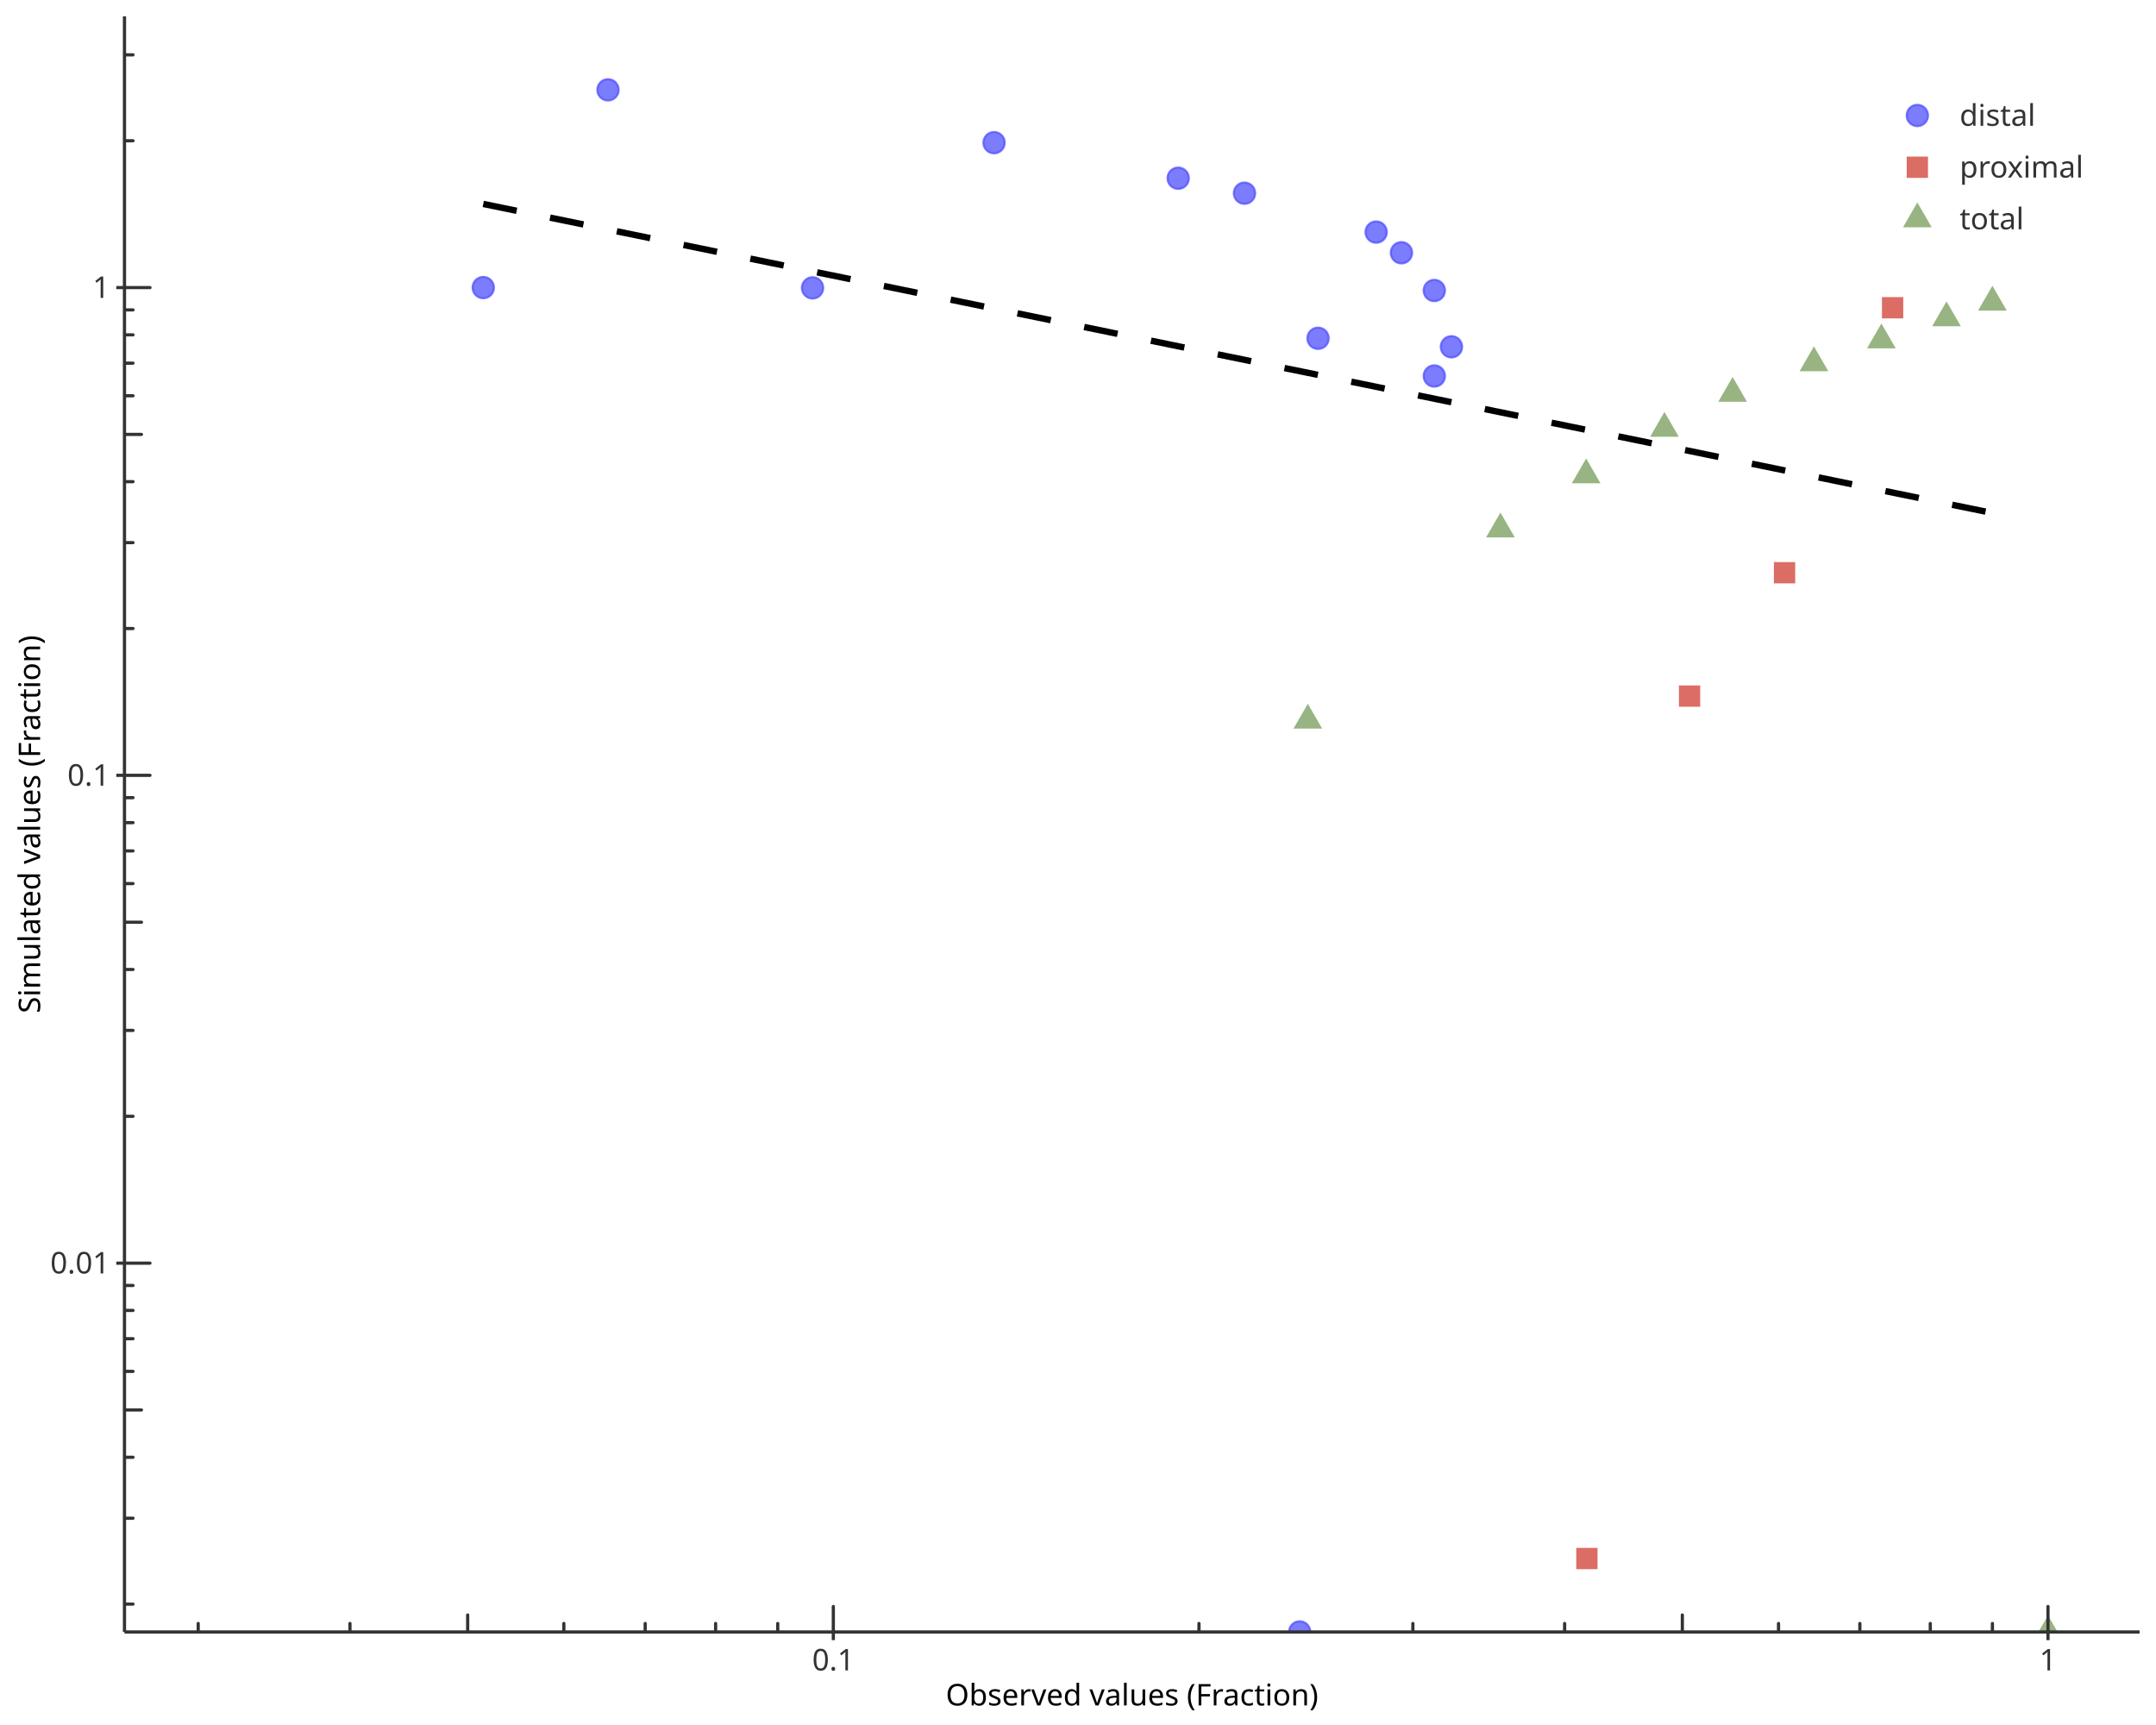
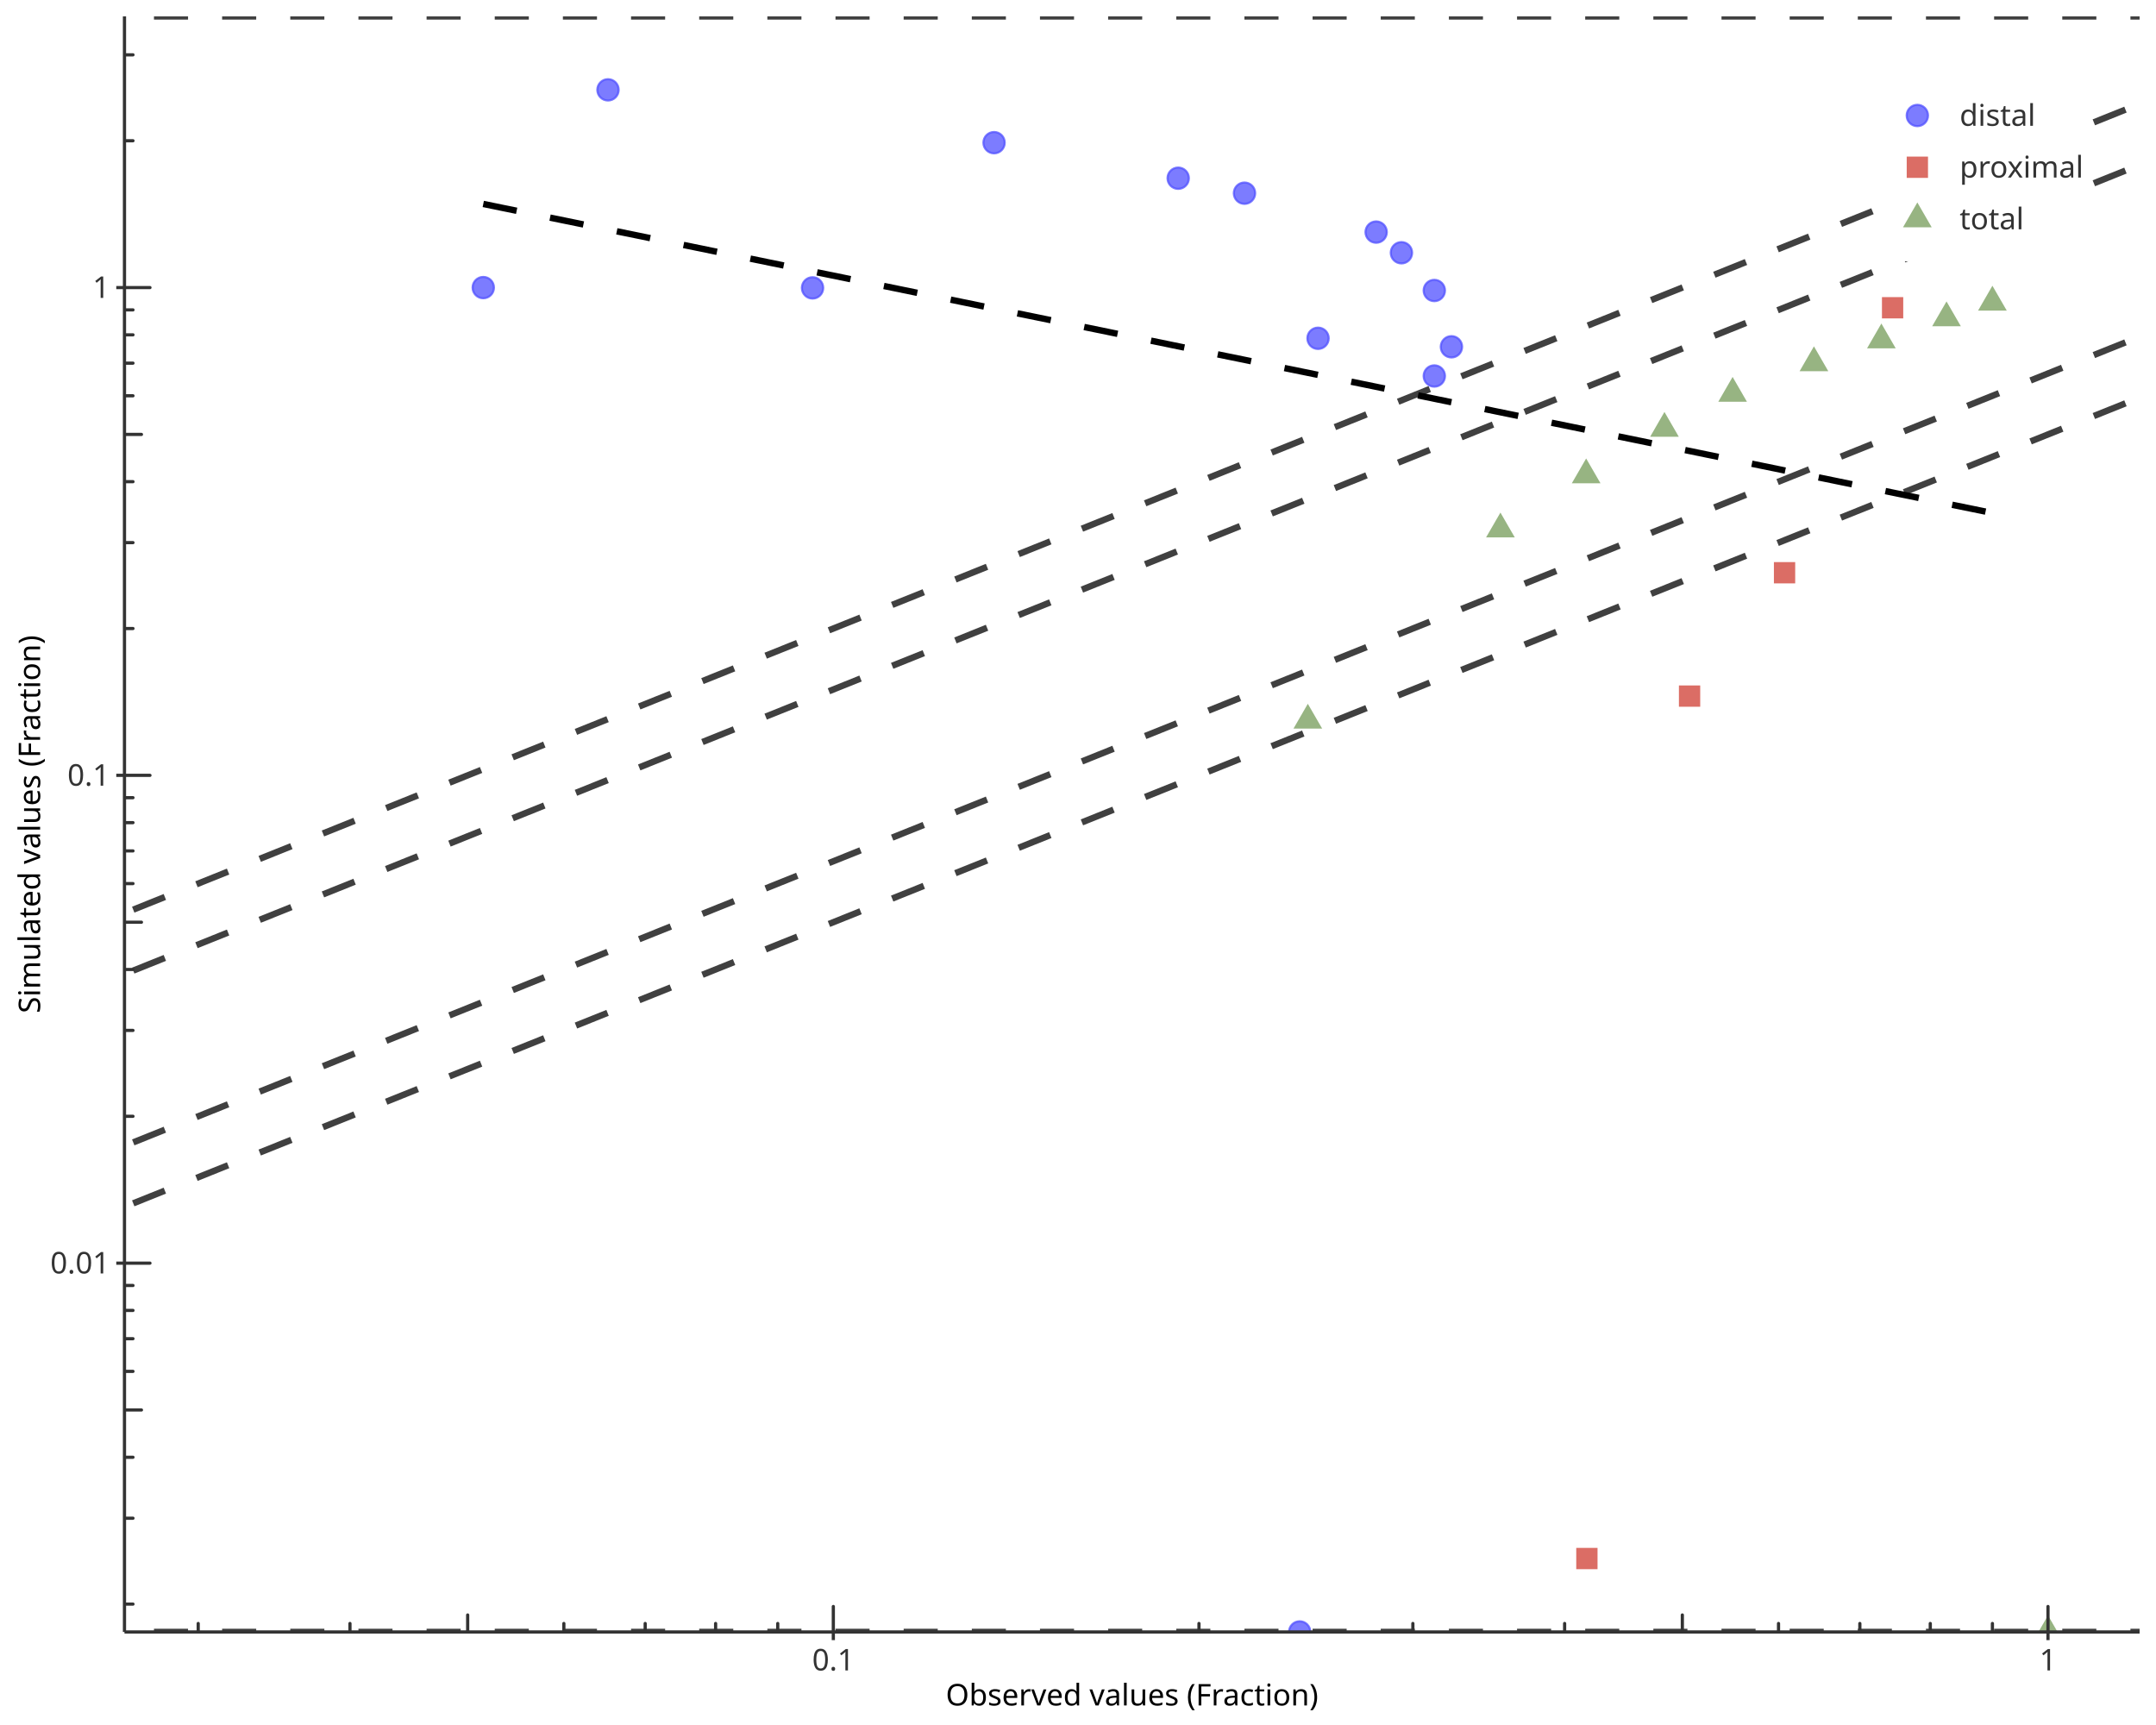
<svg xmlns="http://www.w3.org/2000/svg" class="svglite" data-engine-version="2.0" width="720.00pt" height="576.00pt" viewBox="0 0 720.00 576.00">
  <defs>
    <style type="text/css">
    .svglite line, .svglite polyline, .svglite polygon, .svglite path, .svglite rect, .svglite circle {
      fill: none;
      stroke: #000000;
      stroke-linecap: round;
      stroke-linejoin: round;
      stroke-miterlimit: 10.00;
    }
  </style>
  </defs>
  <rect width="100%" height="100%" style="stroke: none; fill: #FFFFFF;" />
  <defs>
    <clipPath id="cpMC4wMHw3MjAuMDB8MC4wMHw1NzYuMDA=">
      <rect x="0.00" y="0.00" width="720.00" height="576.00" />
    </clipPath>
  </defs>
  <g clip-path="url(#cpMC4wMHw3MjAuMDB8MC4wMHw1NzYuMDA=)">
    <rect x="0.00" y="0.00" width="720.00" height="576.00" style="stroke-width: 1.07; stroke: none; fill: #FFFFFF;" />
  </g>
  <defs>
    <clipPath id="cpNDEuNTd8NzE0LjUyfDUuNDh8NTQ0Ljkz">
      <rect x="41.57" y="5.48" width="672.95" height="539.45" />
    </clipPath>
  </defs>
  <g clip-path="url(#cpNDEuNTd8NzE0LjUyfDUuNDh8NTQ0Ljkz)">
    <rect x="41.57" y="5.48" width="672.95" height="539.45" style="stroke-width: 1.07; stroke: none; fill: #FFFFFF;" />
    <polyline points="41.57,503.22 714.52,503.22 " style="stroke-width: 0.53; stroke: #FFFFFF; stroke-linecap: butt;" />
    <polyline points="41.57,340.34 714.52,340.34 " style="stroke-width: 0.53; stroke: #FFFFFF; stroke-linecap: butt;" />
    <polyline points="41.57,177.47 714.52,177.47 " style="stroke-width: 0.53; stroke: #FFFFFF; stroke-linecap: butt;" />
    <polyline points="41.57,14.59 714.52,14.59 " style="stroke-width: 0.53; stroke: #FFFFFF; stroke-linecap: butt;" />
    <polyline points="75.47,544.93 75.47,5.48 " style="stroke-width: 0.53; stroke: #FFFFFF; stroke-linecap: butt;" />
    <polyline points="481.11,544.93 481.11,5.48 " style="stroke-width: 0.53; stroke: #FFFFFF; stroke-linecap: butt;" />
  </g>
  <g clip-path="url(#cpMC4wMHw3MjAuMDB8MC4wMHw1NzYuMDA=)">
</g>
  <g clip-path="url(#cpNDEuNTd8NzE0LjUyfDUuNDh8NTQ0Ljkz)">
</g>
  <g clip-path="url(#cpMC4wMHw3MjAuMDB8MC4wMHw1NzYuMDA=)">
</g>
  <g clip-path="url(#cpNDEuNTd8NzE0LjUyfDUuNDh8NTQ0Ljkz)">
</g>
  <g clip-path="url(#cpMC4wMHw3MjAuMDB8MC4wMHw1NzYuMDA=)">
</g>
  <g clip-path="url(#cpNDEuNTd8NzE0LjUyfDUuNDh8NTQ0Ljkz)">
</g>
  <g clip-path="url(#cpMC4wMHw3MjAuMDB8MC4wMHw1NzYuMDA=)">
</g>
  <g clip-path="url(#cpNDEuNTd8NzE0LjUyfDUuNDh8NTQ0Ljkz)">
</g>
  <g clip-path="url(#cpMC4wMHw3MjAuMDB8MC4wMHw1NzYuMDA=)">
</g>
  <g clip-path="url(#cpNDEuNTd8NzE0LjUyfDUuNDh8NTQ0Ljkz)">
</g>
  <g clip-path="url(#cpMC4wMHw3MjAuMDB8MC4wMHw1NzYuMDA=)">
</g>
  <g clip-path="url(#cpNDEuNTd8NzE0LjUyfDUuNDh8NTQ0Ljkz)">
</g>
  <g clip-path="url(#cpMC4wMHw3MjAuMDB8MC4wMHw1NzYuMDA=)">
</g>
  <g clip-path="url(#cpNDEuNTd8NzE0LjUyfDUuNDh8NTQ0Ljkz)">
</g>
  <g clip-path="url(#cpMC4wMHw3MjAuMDB8MC4wMHw1NzYuMDA=)">
</g>
  <g clip-path="url(#cpNDEuNTd8NzE0LjUyfDUuNDh8NTQ0Ljkz)">
</g>
  <g clip-path="url(#cpMC4wMHw3MjAuMDB8MC4wMHw1NzYuMDA=)">
</g>
  <g clip-path="url(#cpNDEuNTd8NzE0LjUyfDUuNDh8NTQ0Ljkz)">
</g>
  <g clip-path="url(#cpMC4wMHw3MjAuMDB8MC4wMHw1NzYuMDA=)">
</g>
  <g clip-path="url(#cpNDEuNTd8NzE0LjUyfDUuNDh8NTQ0Ljkz)">
</g>
  <g clip-path="url(#cpMC4wMHw3MjAuMDB8MC4wMHw1NzYuMDA=)">
</g>
  <g clip-path="url(#cpNDEuNTd8NzE0LjUyfDUuNDh8NTQ0Ljkz)">
</g>
  <g clip-path="url(#cpMC4wMHw3MjAuMDB8MC4wMHw1NzYuMDA=)">
</g>
  <g clip-path="url(#cpNDEuNTd8NzE0LjUyfDUuNDh8NTQ0Ljkz)">
</g>
  <g clip-path="url(#cpMC4wMHw3MjAuMDB8MC4wMHw1NzYuMDA=)">
</g>
  <g clip-path="url(#cpNDEuNTd8NzE0LjUyfDUuNDh8NTQ0Ljkz)">
</g>
  <g clip-path="url(#cpMC4wMHw3MjAuMDB8MC4wMHw1NzYuMDA=)">
</g>
  <g clip-path="url(#cpNDEuNTd8NzE0LjUyfDUuNDh8NTQ0Ljkz)">
</g>
  <g clip-path="url(#cpMC4wMHw3MjAuMDB8MC4wMHw1NzYuMDA=)">
</g>
  <g clip-path="url(#cpNDEuNTd8NzE0LjUyfDUuNDh8NTQ0Ljkz)">
</g>
  <g clip-path="url(#cpMC4wMHw3MjAuMDB8MC4wMHw1NzYuMDA=)">
</g>
  <g clip-path="url(#cpNDEuNTd8NzE0LjUyfDUuNDh8NTQ0Ljkz)">
+     <line x1="-631.38" y1="544.93" x2="1387.47" y2="544.93" style="stroke-width: 2.13; stroke: #000000; stroke-opacity: 0.75; stroke-dasharray: 11.38,11.38; stroke-linecap: butt;" />
+     <line x1="-631.38" y1="5.48" x2="1387.47" y2="5.48" style="stroke-width: 2.13; stroke: #000000; stroke-opacity: 0.75; stroke-dasharray: 11.38,11.38; stroke-linecap: butt;" />
+     <line x1="-631.38" y1="595.48" x2="1387.47" y2="-215.15" style="stroke-width: 2.13; stroke: #000000; stroke-opacity: 0.75; stroke-dasharray: 11.38,11.38; stroke-linecap: butt;" />
+     <line x1="-631.38" y1="652.84" x2="1387.47" y2="-157.78" style="stroke-width: 2.13; stroke: #000000; stroke-opacity: 0.75; stroke-dasharray: 11.38,11.38; stroke-linecap: butt;" />
+     <line x1="-631.38" y1="575.13" x2="1387.47" y2="-235.50" style="stroke-width: 2.13; stroke: #000000; stroke-opacity: 0.75; stroke-dasharray: 11.38,11.38; stroke-linecap: butt;" />
+     <line x1="-631.38" y1="673.19" x2="1387.47" y2="-137.43" style="stroke-width: 2.13; stroke: #000000; stroke-opacity: 0.75; stroke-dasharray: 11.38,11.38; stroke-linecap: butt;" />
    <polyline points="161.39,68.10 167.77,69.41 174.15,70.71 180.53,72.02 186.91,73.33 193.29,74.63 199.67,75.94 206.05,77.25 212.43,78.55 218.81,79.86 225.19,81.16 231.57,82.47 237.95,83.78 244.33,85.08 250.71,86.39 257.09,87.70 263.47,89.00 269.85,90.31 276.22,91.62 282.60,92.92 288.98,94.23 295.36,95.53 301.74,96.84 308.12,98.15 314.50,99.45 320.88,100.76 327.26,102.07 333.64,103.37 340.02,104.68 346.40,105.98 352.78,107.29 359.16,108.60 365.54,109.90 371.92,111.21 378.30,112.52 384.68,113.82 391.05,115.13 397.43,116.44 403.81,117.74 410.19,119.05 416.57,120.35 422.95,121.66 429.33,122.97 435.71,124.27 442.09,125.58 448.47,126.89 454.85,128.19 461.23,129.50 467.61,130.80 473.99,132.11 480.37,133.42 486.75,134.72 493.13,136.03 499.51,137.34 505.88,138.64 512.26,139.95 518.64,141.26 525.02,142.56 531.40,143.87 537.78,145.17 544.16,146.48 550.54,147.79 556.92,149.09 563.30,150.40 569.68,151.71 576.06,153.01 582.44,154.32 588.82,155.62 595.20,156.93 601.58,158.24 607.96,159.54 614.34,160.85 620.71,162.16 627.09,163.46 633.47,164.77 639.85,166.07 646.23,167.38 652.61,168.69 658.99,169.99 665.37,171.30 " style="stroke-width: 2.13; stroke-dasharray: 11.38,11.38; stroke-linecap: butt;" />
    <circle cx="434.03" cy="544.93" r="3.56" style="stroke-width: 0.71; stroke: #5050FF; stroke-opacity: 0.75; fill: #5050FF; fill-opacity: 0.75;" />
    <circle cx="478.99" cy="125.55" r="3.56" style="stroke-width: 0.71; stroke: #5050FF; stroke-opacity: 0.75; fill: #5050FF; fill-opacity: 0.75;" />
    <circle cx="484.71" cy="115.80" r="3.56" style="stroke-width: 0.71; stroke: #5050FF; stroke-opacity: 0.75; fill: #5050FF; fill-opacity: 0.75;" />
    <circle cx="478.99" cy="97.00" r="3.56" style="stroke-width: 0.71; stroke: #5050FF; stroke-opacity: 0.75; fill: #5050FF; fill-opacity: 0.75;" />
    <circle cx="468.01" cy="84.40" r="3.56" style="stroke-width: 0.71; stroke: #5050FF; stroke-opacity: 0.75; fill: #5050FF; fill-opacity: 0.75;" />
    <circle cx="459.57" cy="77.50" r="3.56" style="stroke-width: 0.71; stroke: #5050FF; stroke-opacity: 0.75; fill: #5050FF; fill-opacity: 0.75;" />
    <circle cx="440.16" cy="112.96" r="3.56" style="stroke-width: 0.71; stroke: #5050FF; stroke-opacity: 0.75; fill: #5050FF; fill-opacity: 0.75;" />
    <circle cx="415.60" cy="64.51" r="3.56" style="stroke-width: 0.71; stroke: #5050FF; stroke-opacity: 0.75; fill: #5050FF; fill-opacity: 0.75;" />
    <circle cx="393.46" cy="59.51" r="3.56" style="stroke-width: 0.71; stroke: #5050FF; stroke-opacity: 0.75; fill: #5050FF; fill-opacity: 0.75;" />
    <circle cx="331.97" cy="47.64" r="3.56" style="stroke-width: 0.71; stroke: #5050FF; stroke-opacity: 0.75; fill: #5050FF; fill-opacity: 0.75;" />
    <circle cx="271.35" cy="96.13" r="3.56" style="stroke-width: 0.71; stroke: #5050FF; stroke-opacity: 0.75; fill: #5050FF; fill-opacity: 0.75;" />
    <circle cx="203.04" cy="30.00" r="3.56" style="stroke-width: 0.71; stroke: #5050FF; stroke-opacity: 0.75; fill: #5050FF; fill-opacity: 0.75;" />
    <circle cx="161.39" cy="96.03" r="3.56" style="stroke-width: 0.71; stroke: #5050FF; stroke-opacity: 0.75; fill: #5050FF; fill-opacity: 0.75;" />
    <polygon points="628.48,106.32 635.59,106.32 635.59,99.21 628.48,99.21 " style="stroke-width: 0.71; stroke: none; fill: #CE3D32; fill-opacity: 0.75;" />
    <polygon points="592.40,194.80 599.51,194.80 599.51,187.69 592.40,187.69 " style="stroke-width: 0.71; stroke: none; fill: #CE3D32; fill-opacity: 0.75;" />
    <polygon points="560.68,235.99 567.79,235.99 567.79,228.88 560.68,228.88 " style="stroke-width: 0.71; stroke: none; fill: #CE3D32; fill-opacity: 0.75;" />
    <polygon points="526.39,523.97 533.50,523.97 533.50,516.86 526.39,516.86 " style="stroke-width: 0.71; stroke: none; fill: #CE3D32; fill-opacity: 0.75;" />
    <polygon points="683.93,539.40 688.72,547.70 679.14,547.70 " style="stroke-width: 0.71; stroke: none; fill: #749B58; fill-opacity: 0.75;" />
    <polygon points="665.37,95.41 670.16,103.71 660.58,103.71 " style="stroke-width: 0.71; stroke: none; fill: #749B58; fill-opacity: 0.75;" />
    <polygon points="650.04,100.65 654.83,108.94 645.25,108.94 " style="stroke-width: 0.71; stroke: none; fill: #749B58; fill-opacity: 0.75;" />
    <polygon points="628.29,108.02 633.08,116.32 623.50,116.32 " style="stroke-width: 0.71; stroke: none; fill: #749B58; fill-opacity: 0.75;" />
    <polygon points="605.77,115.65 610.56,123.95 600.98,123.95 " style="stroke-width: 0.71; stroke: none; fill: #749B58; fill-opacity: 0.75;" />
    <polygon points="578.61,125.86 583.40,134.16 573.82,134.16 " style="stroke-width: 0.71; stroke: none; fill: #749B58; fill-opacity: 0.75;" />
    <polygon points="555.85,137.55 560.64,145.85 551.06,145.85 " style="stroke-width: 0.71; stroke: none; fill: #749B58; fill-opacity: 0.75;" />
    <polygon points="529.70,153.09 534.49,161.38 524.91,161.38 " style="stroke-width: 0.71; stroke: none; fill: #749B58; fill-opacity: 0.75;" />
    <polygon points="501.07,171.15 505.86,179.44 496.28,179.44 " style="stroke-width: 0.71; stroke: none; fill: #749B58; fill-opacity: 0.75;" />
    <polygon points="436.75,235.00 441.54,243.29 431.96,243.29 " style="stroke-width: 0.71; stroke: none; fill: #749B58; fill-opacity: 0.75;" />
    <line x1="66.19" y1="544.93" x2="66.19" y2="542.10" style="stroke-width: 1.07; stroke: #333333;" />
    <line x1="116.87" y1="544.93" x2="116.87" y2="542.10" style="stroke-width: 1.07; stroke: #333333;" />
    <line x1="156.18" y1="544.93" x2="156.18" y2="539.26" style="stroke-width: 1.07; stroke: #333333;" />
    <line x1="188.30" y1="544.93" x2="188.30" y2="542.10" style="stroke-width: 1.07; stroke: #333333;" />
    <line x1="215.46" y1="544.93" x2="215.46" y2="542.10" style="stroke-width: 1.07; stroke: #333333;" />
    <line x1="238.98" y1="544.93" x2="238.98" y2="542.10" style="stroke-width: 1.07; stroke: #333333;" />
    <line x1="259.73" y1="544.93" x2="259.73" y2="542.10" style="stroke-width: 1.07; stroke: #333333;" />
    <line x1="278.29" y1="544.93" x2="278.29" y2="536.43" style="stroke-width: 1.07; stroke: #333333;" />
    <line x1="400.40" y1="544.93" x2="400.40" y2="542.10" style="stroke-width: 1.07; stroke: #333333;" />
    <line x1="471.83" y1="544.93" x2="471.83" y2="542.10" style="stroke-width: 1.07; stroke: #333333;" />
    <line x1="522.51" y1="544.93" x2="522.51" y2="542.10" style="stroke-width: 1.07; stroke: #333333;" />
    <line x1="561.82" y1="544.93" x2="561.82" y2="539.26" style="stroke-width: 1.07; stroke: #333333;" />
    <line x1="593.94" y1="544.93" x2="593.94" y2="542.10" style="stroke-width: 1.07; stroke: #333333;" />
    <line x1="621.10" y1="544.93" x2="621.10" y2="542.10" style="stroke-width: 1.07; stroke: #333333;" />
    <line x1="644.62" y1="544.93" x2="644.62" y2="542.10" style="stroke-width: 1.07; stroke: #333333;" />
    <line x1="665.37" y1="544.93" x2="665.37" y2="542.10" style="stroke-width: 1.07; stroke: #333333;" />
    <line x1="683.93" y1="544.93" x2="683.93" y2="536.43" style="stroke-width: 1.07; stroke: #333333;" />
    <line x1="41.57" y1="535.63" x2="44.41" y2="535.63" style="stroke-width: 1.07; stroke: #333333;" />
    <line x1="41.57" y1="506.95" x2="44.41" y2="506.95" style="stroke-width: 1.07; stroke: #333333;" />
    <line x1="41.57" y1="486.60" x2="44.41" y2="486.60" style="stroke-width: 1.07; stroke: #333333;" />
    <line x1="41.57" y1="470.81" x2="47.24" y2="470.81" style="stroke-width: 1.07; stroke: #333333;" />
    <line x1="41.57" y1="457.92" x2="44.41" y2="457.92" style="stroke-width: 1.07; stroke: #333333;" />
    <line x1="41.57" y1="447.01" x2="44.41" y2="447.01" style="stroke-width: 1.07; stroke: #333333;" />
    <line x1="41.57" y1="437.57" x2="44.41" y2="437.57" style="stroke-width: 1.07; stroke: #333333;" />
    <line x1="41.57" y1="429.24" x2="44.41" y2="429.24" style="stroke-width: 1.07; stroke: #333333;" />
    <line x1="41.57" y1="421.78" x2="50.08" y2="421.78" style="stroke-width: 1.07; stroke: #333333;" />
    <line x1="41.57" y1="372.75" x2="44.41" y2="372.75" style="stroke-width: 1.07; stroke: #333333;" />
    <line x1="41.57" y1="344.07" x2="44.41" y2="344.07" style="stroke-width: 1.07; stroke: #333333;" />
    <line x1="41.57" y1="323.72" x2="44.41" y2="323.72" style="stroke-width: 1.07; stroke: #333333;" />
    <line x1="41.57" y1="307.94" x2="47.24" y2="307.94" style="stroke-width: 1.07; stroke: #333333;" />
    <line x1="41.57" y1="295.04" x2="44.41" y2="295.04" style="stroke-width: 1.07; stroke: #333333;" />
    <line x1="41.57" y1="284.13" x2="44.41" y2="284.13" style="stroke-width: 1.07; stroke: #333333;" />
    <line x1="41.57" y1="274.69" x2="44.41" y2="274.69" style="stroke-width: 1.07; stroke: #333333;" />
    <line x1="41.57" y1="266.36" x2="44.41" y2="266.36" style="stroke-width: 1.07; stroke: #333333;" />
    <line x1="41.57" y1="258.90" x2="50.08" y2="258.90" style="stroke-width: 1.07; stroke: #333333;" />
    <line x1="41.57" y1="209.87" x2="44.41" y2="209.87" style="stroke-width: 1.07; stroke: #333333;" />
    <line x1="41.57" y1="181.19" x2="44.41" y2="181.19" style="stroke-width: 1.07; stroke: #333333;" />
    <line x1="41.57" y1="160.84" x2="44.41" y2="160.84" style="stroke-width: 1.07; stroke: #333333;" />
    <line x1="41.57" y1="145.06" x2="47.24" y2="145.06" style="stroke-width: 1.07; stroke: #333333;" />
    <line x1="41.57" y1="132.16" x2="44.41" y2="132.16" style="stroke-width: 1.07; stroke: #333333;" />
    <line x1="41.57" y1="121.26" x2="44.41" y2="121.26" style="stroke-width: 1.07; stroke: #333333;" />
    <line x1="41.57" y1="111.81" x2="44.41" y2="111.81" style="stroke-width: 1.07; stroke: #333333;" />
    <line x1="41.57" y1="103.48" x2="44.41" y2="103.48" style="stroke-width: 1.07; stroke: #333333;" />
    <line x1="41.57" y1="96.03" x2="50.08" y2="96.03" style="stroke-width: 1.07; stroke: #333333;" />
    <line x1="41.57" y1="47.00" x2="44.41" y2="47.00" style="stroke-width: 1.07; stroke: #333333;" />
    <line x1="41.57" y1="18.31" x2="44.41" y2="18.31" style="stroke-width: 1.07; stroke: #333333;" />
  </g>
  <g clip-path="url(#cpMC4wMHw3MjAuMDB8MC4wMHw1NzYuMDA=)">
    <polyline points="41.57,544.93 41.57,5.48 " style="stroke-width: 1.07; stroke: #333333; stroke-linecap: butt;" />
    <text x="36.64" y="425.22" text-anchor="end" style="font-size: 10.00px; fill: #333333; font-family: sans;" textLength="19.46px" lengthAdjust="spacingAndGlyphs">0.01</text>
    <text x="36.64" y="262.35" text-anchor="end" style="font-size: 10.00px; fill: #333333; font-family: sans;" textLength="13.90px" lengthAdjust="spacingAndGlyphs">0.1</text>
    <text x="36.64" y="99.47" text-anchor="end" style="font-size: 10.00px; fill: #333333; font-family: sans;" textLength="5.56px" lengthAdjust="spacingAndGlyphs">1</text>
    <polyline points="38.83,421.78 41.57,421.78 " style="stroke-width: 1.07; stroke: #333333; stroke-linecap: butt;" />
    <polyline points="38.83,258.90 41.57,258.90 " style="stroke-width: 1.07; stroke: #333333; stroke-linecap: butt;" />
    <polyline points="38.83,96.03 41.57,96.03 " style="stroke-width: 1.07; stroke: #333333; stroke-linecap: butt;" />
    <polyline points="41.57,544.93 714.52,544.93 " style="stroke-width: 1.07; stroke: #333333; stroke-linecap: butt;" />
    <polyline points="278.29,547.67 278.29,544.93 " style="stroke-width: 1.07; stroke: #333333; stroke-linecap: butt;" />
    <polyline points="683.93,547.67 683.93,544.93 " style="stroke-width: 1.07; stroke: #333333; stroke-linecap: butt;" />
    <text x="278.29" y="557.78" text-anchor="middle" style="font-size: 10.00px; fill: #333333; font-family: sans;" textLength="13.90px" lengthAdjust="spacingAndGlyphs">0.1</text>
    <text x="683.93" y="557.78" text-anchor="middle" style="font-size: 10.00px; fill: #333333; font-family: sans;" textLength="5.56px" lengthAdjust="spacingAndGlyphs">1</text>
    <text x="378.05" y="569.48" text-anchor="middle" style="font-size: 10.00px; font-family: sans;" textLength="120.62px" lengthAdjust="spacingAndGlyphs">Observed values (Fraction)</text>
    <text transform="translate(13.40,275.21) rotate(-90)" text-anchor="middle" style="font-size: 10.00px; font-family: sans;" textLength="121.73px" lengthAdjust="spacingAndGlyphs">Simulated values (Fraction)</text>
    <rect x="626.18" y="18.97" width="71.51" height="68.28" style="stroke-width: 1.07; stroke: none; fill: #FFFFFF;" />
    <rect x="631.66" y="29.92" width="17.28" height="17.28" style="stroke-width: 1.07; stroke: none; fill: #FFFFFF;" />
    <circle cx="640.30" cy="38.56" r="3.56" style="stroke-width: 0.71; stroke: #5050FF; stroke-opacity: 0.75; fill: #5050FF; fill-opacity: 0.75;" />
    <rect x="631.66" y="47.20" width="17.28" height="17.28" style="stroke-width: 1.07; stroke: none; fill: #FFFFFF;" />
    <polygon points="636.75,59.40 643.86,59.40 643.86,52.29 636.75,52.29 " style="stroke-width: 0.71; stroke: none; fill: #CE3D32; fill-opacity: 0.75;" />
    <rect x="631.66" y="64.48" width="17.28" height="17.28" style="stroke-width: 1.07; stroke: none; fill: #FFFFFF;" />
    <polygon points="640.30,67.60 645.09,75.89 635.52,75.89 " style="stroke-width: 0.71; stroke: none; fill: #749B58; fill-opacity: 0.75;" />
    <text x="654.42" y="42.01" style="font-size: 10.00px; fill: #333333; font-family: sans;" textLength="23.35px" lengthAdjust="spacingAndGlyphs">distal</text>
    <text x="654.42" y="59.29" style="font-size: 10.00px; fill: #333333; font-family: sans;" textLength="37.79px" lengthAdjust="spacingAndGlyphs">proximal</text>
    <text x="654.42" y="76.57" style="font-size: 10.00px; fill: #333333; font-family: sans;" textLength="18.90px" lengthAdjust="spacingAndGlyphs">total</text>
  </g>
</svg>
